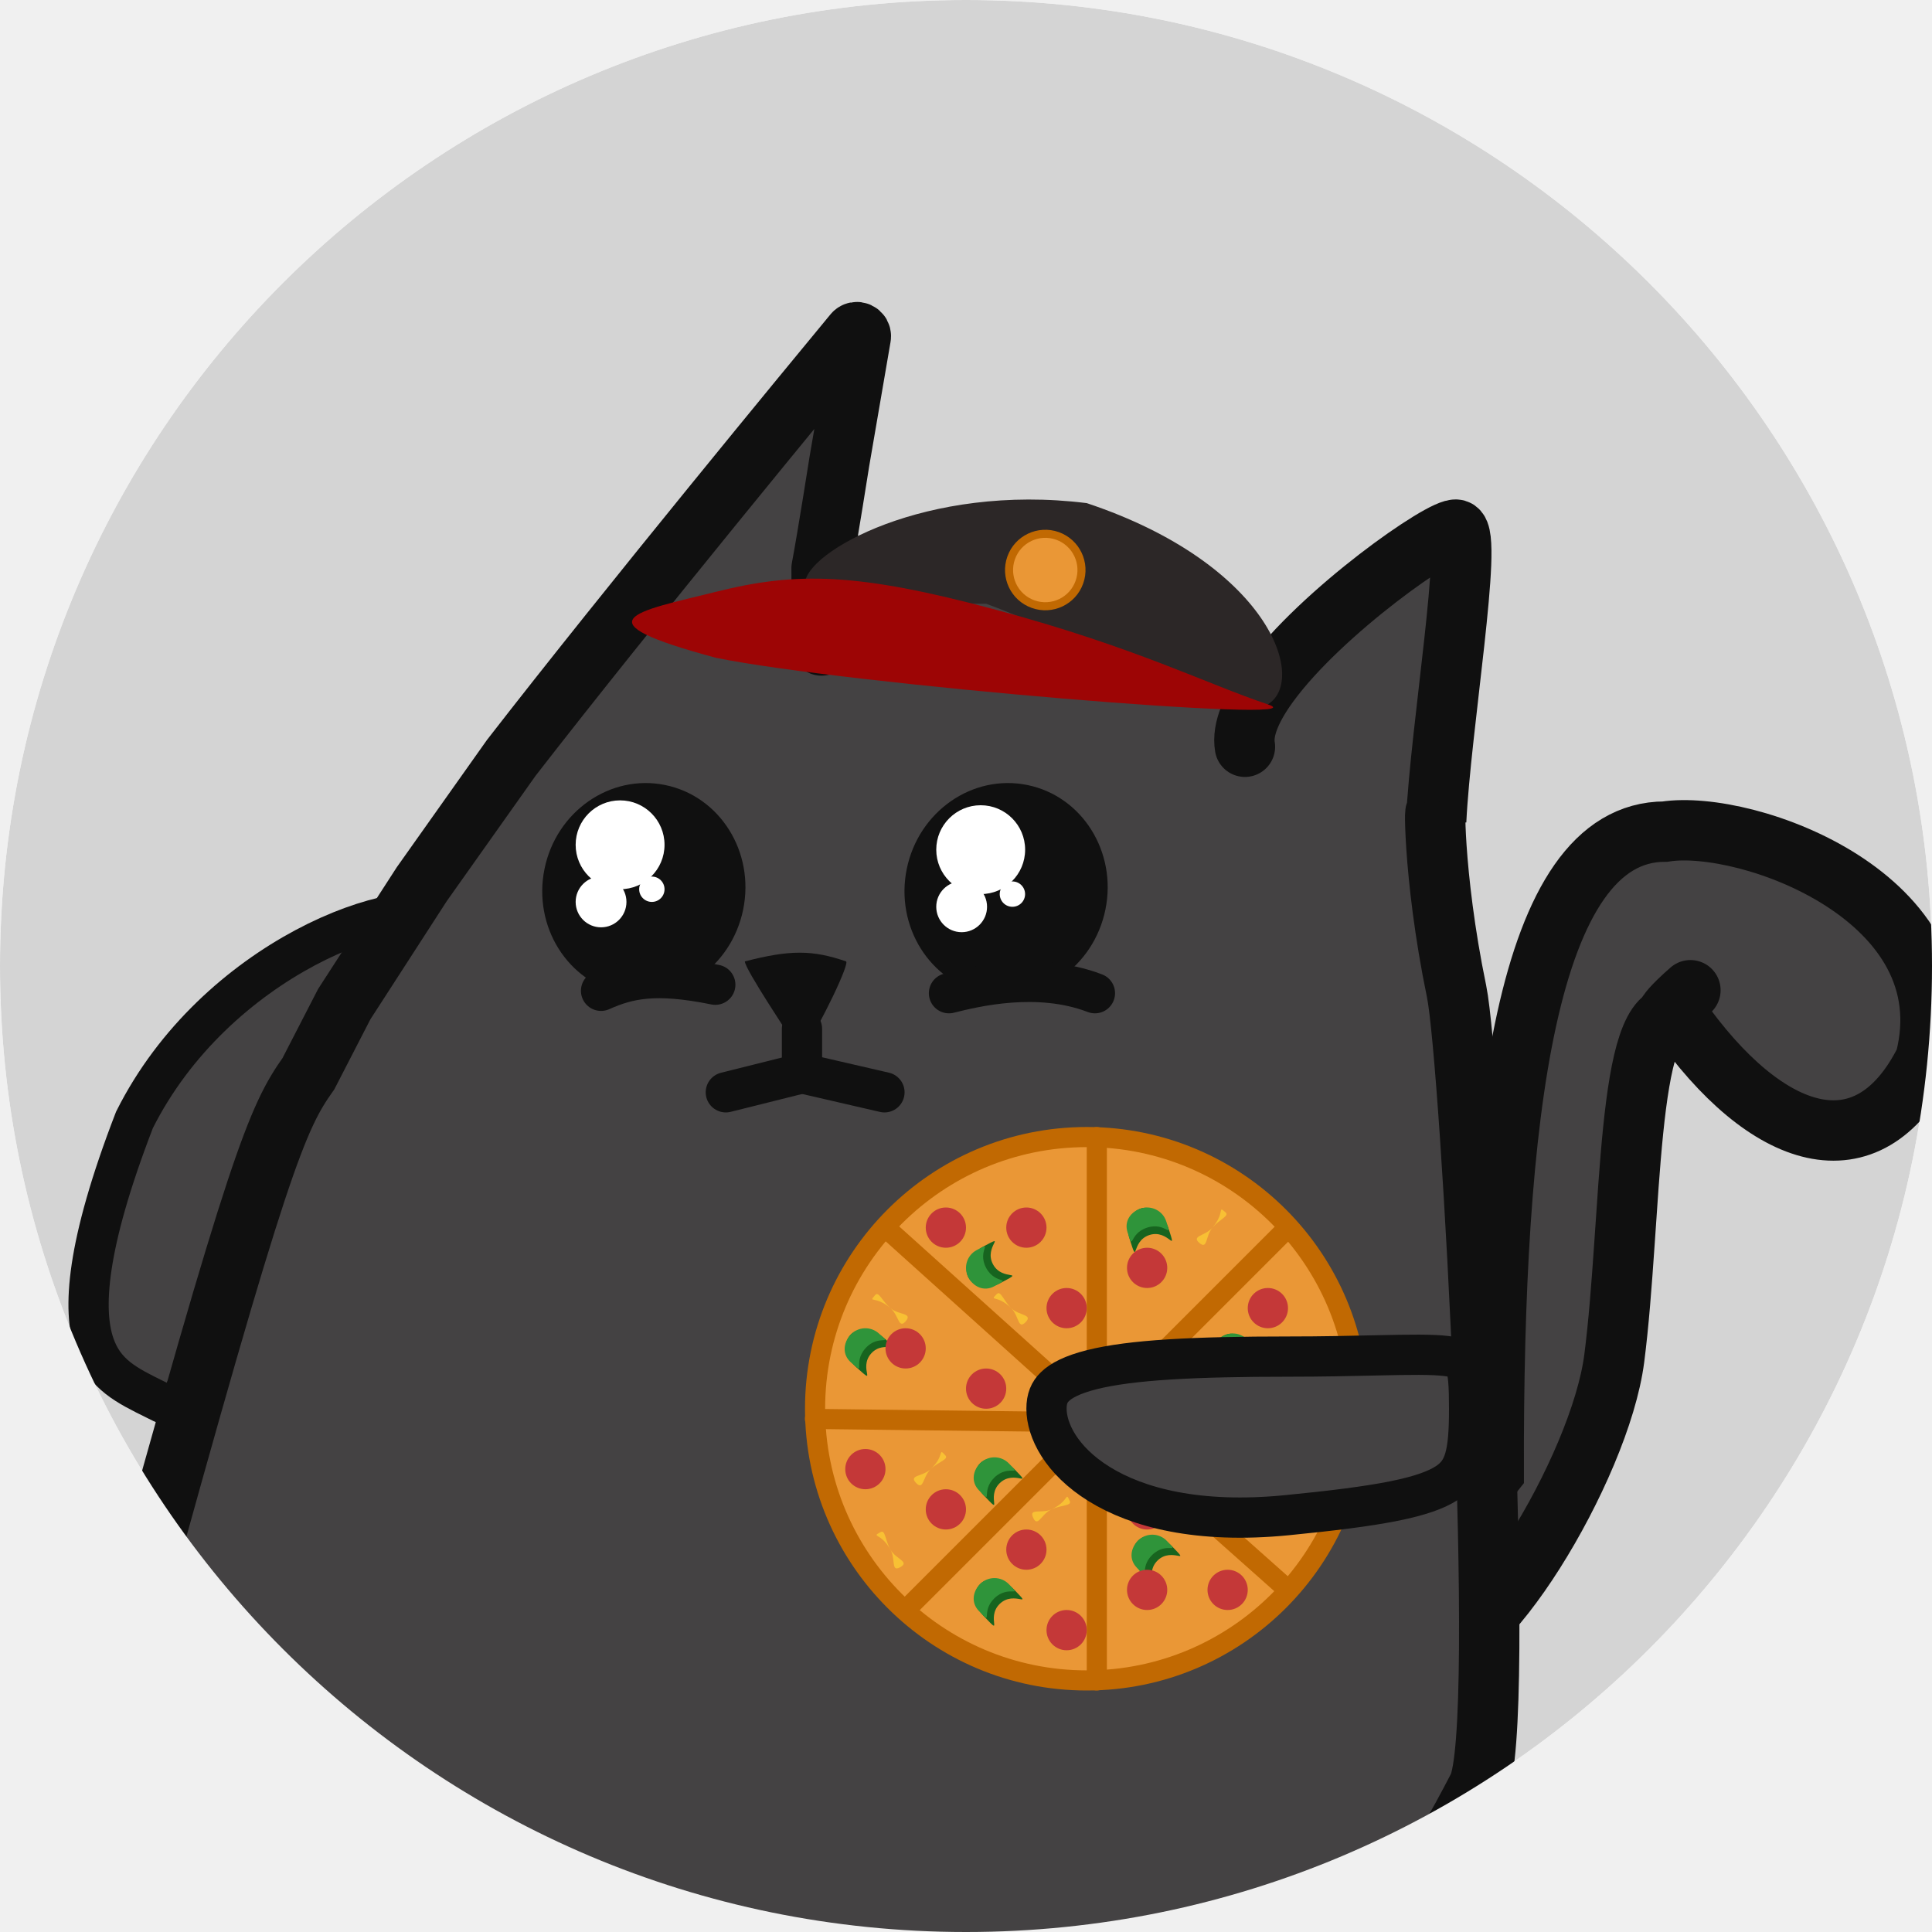
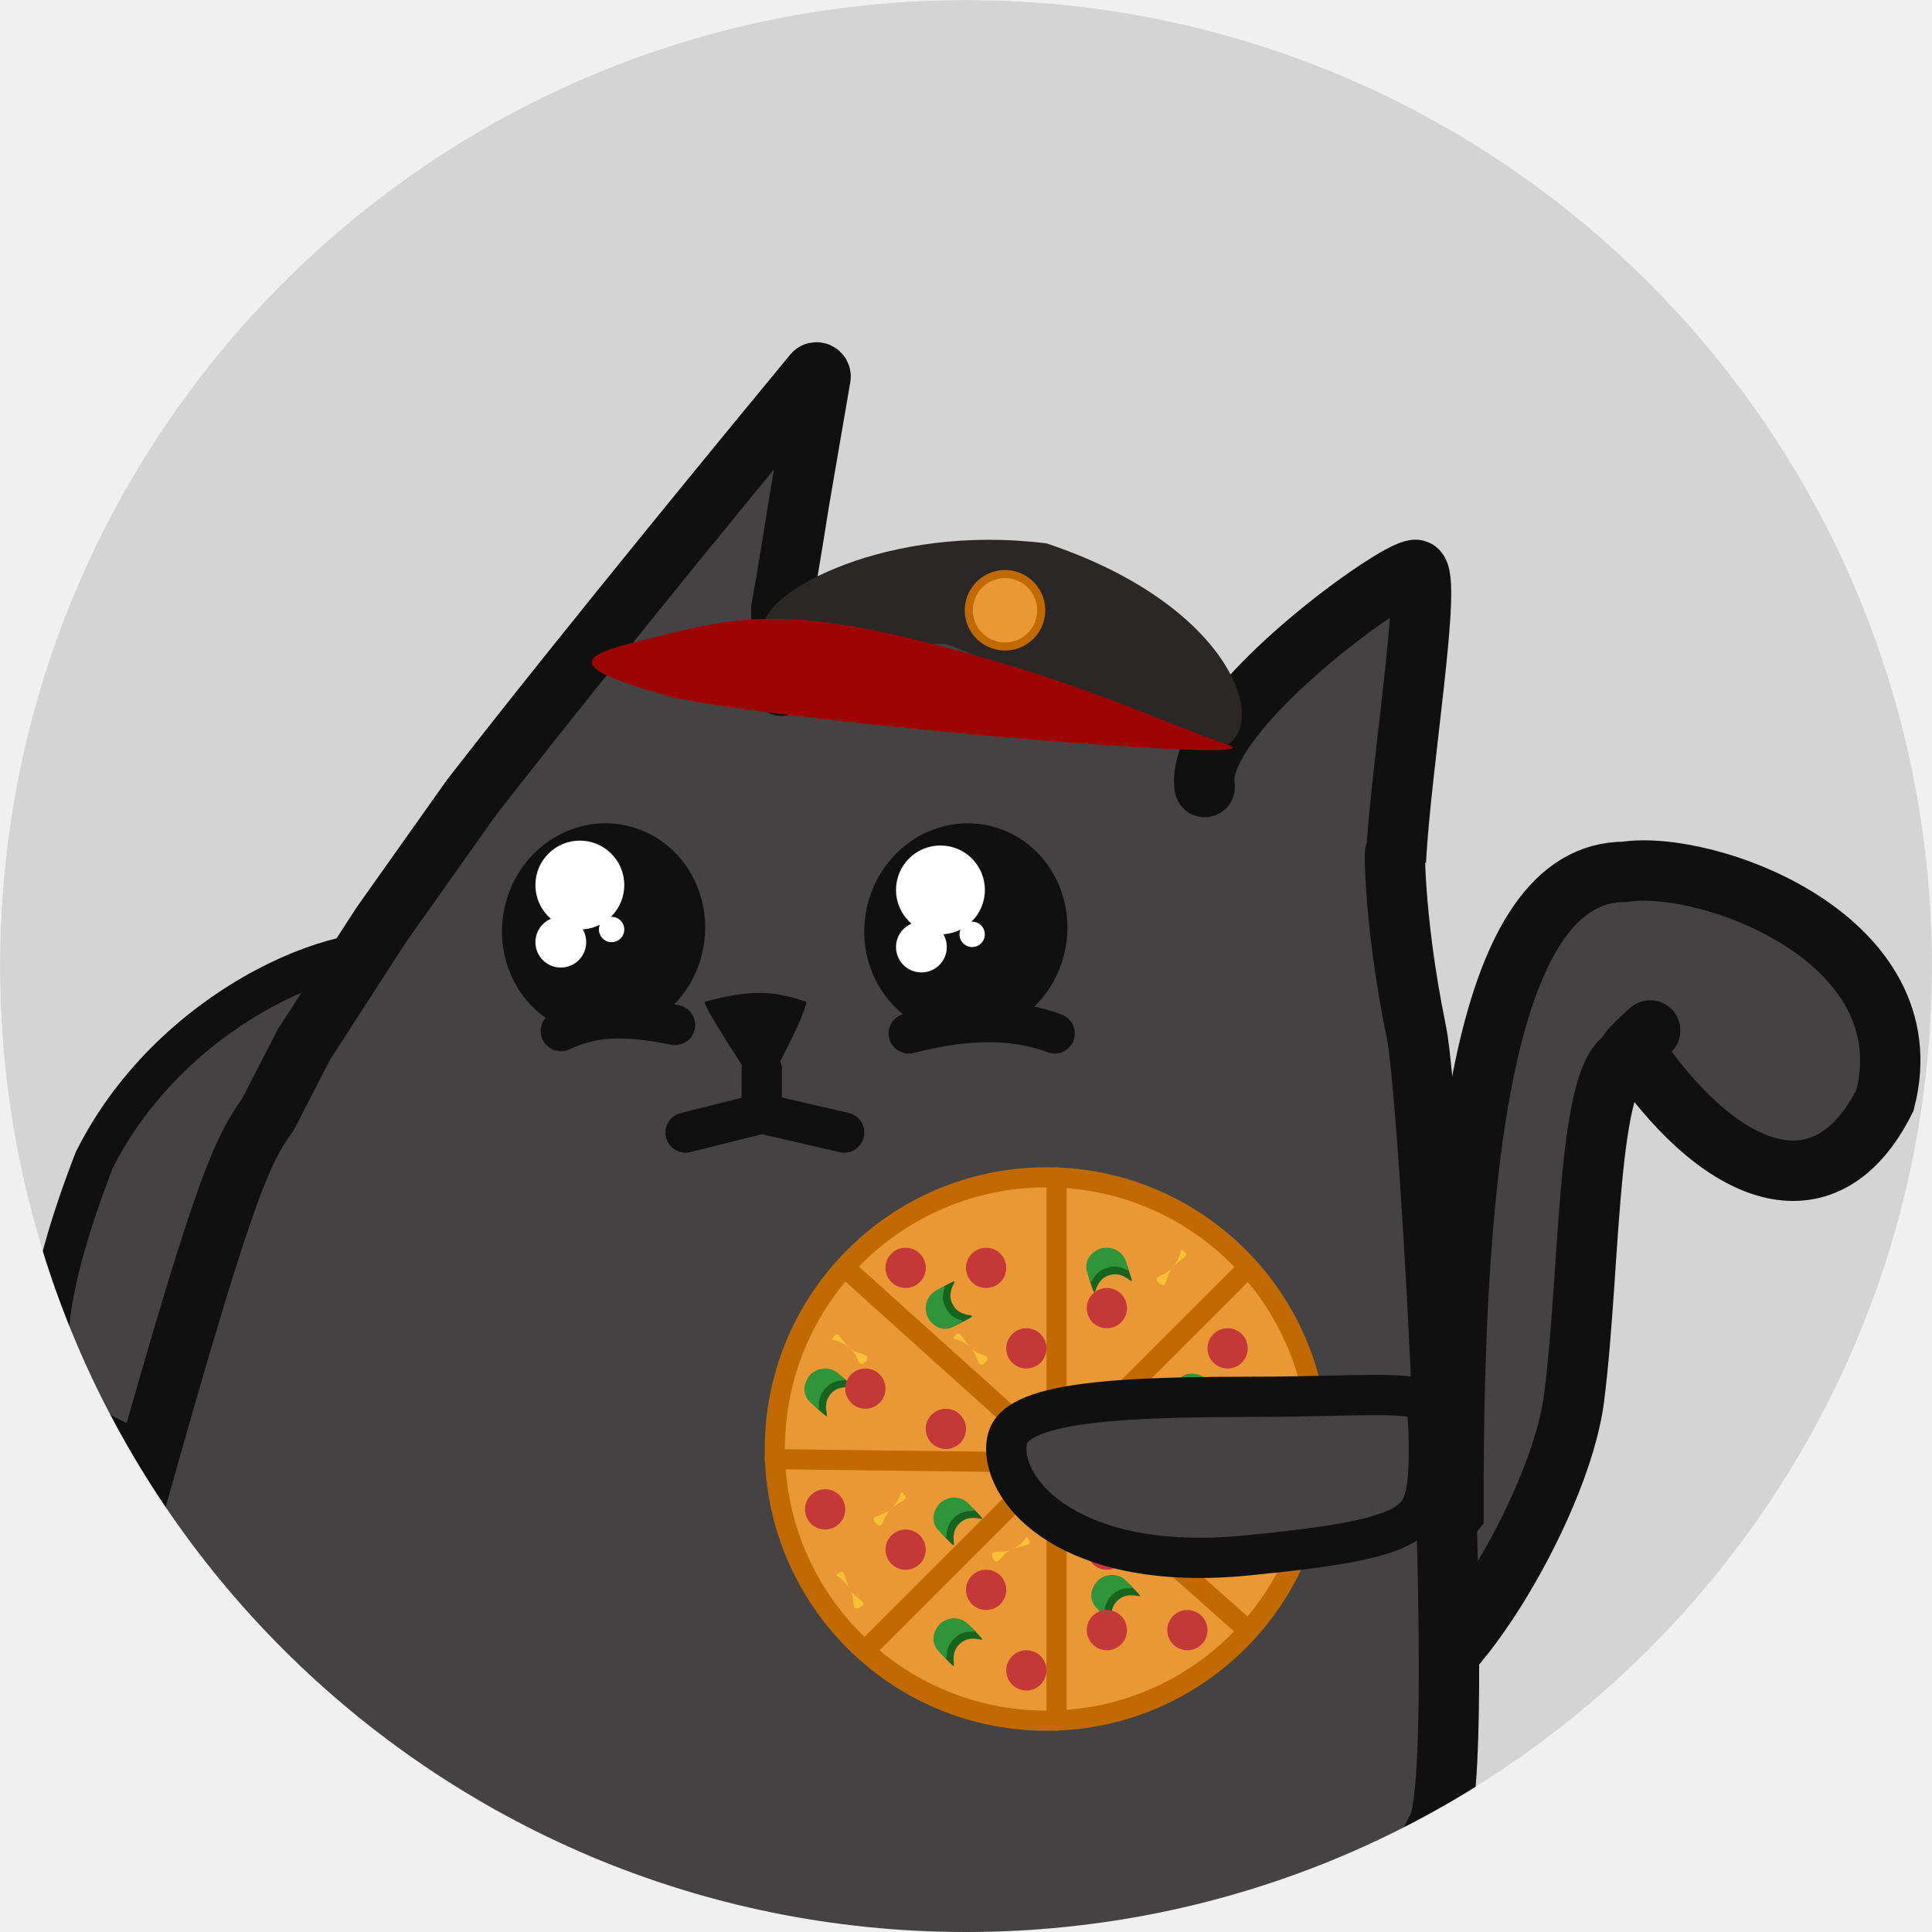
<svg xmlns="http://www.w3.org/2000/svg" width="48" height="48" viewBox="0 0 48 48" fill="none">
-   <mask id="mask0_32_179" style="mask-type:alpha" maskUnits="userSpaceOnUse" x="0" y="0" width="48" height="48">
+   <mask id="mask0_100_445" style="mask-type:alpha" maskUnits="userSpaceOnUse" x="0" y="0" width="48" height="48">
    <rect width="48" height="48" rx="24" fill="#E9E9E9" />
  </mask>
-   <g mask="url(#mask0_32_179)">
+   <g mask="url(#mask0_100_445)">
    <circle cx="24" cy="24" r="24" fill="#D4D4D4" />
-     <path d="M7.232 28.378C6.362 30.124 5.796 31.617 5.373 32.736C5.215 33.152 5.077 33.516 4.951 33.822C4.703 34.42 4.524 34.73 4.373 34.866C4.315 34.919 4.282 34.924 4.264 34.926C4.238 34.928 4.168 34.925 4.034 34.858C3.975 34.828 3.916 34.799 3.859 34.771C3.149 34.421 2.598 34.15 2.343 33.406C2.052 32.555 2.124 30.974 3.341 27.823C4.341 25.827 5.994 24.394 7.58 23.547C8.375 23.123 9.14 22.854 9.78 22.733C10.441 22.608 10.89 22.656 11.113 22.767C11.165 22.793 11.201 22.814 11.226 22.831C11.199 22.882 11.149 22.958 11.063 23.067C10.943 23.217 10.784 23.394 10.581 23.618C10.562 23.639 10.542 23.661 10.522 23.683C9.708 24.577 8.419 25.995 7.232 28.378Z" fill="#444243" stroke="#101010" />
-     <path d="M35.42 39.392C36.165 38.004 36.48 37.373 37.111 36.585C37.09 27.784 37.899 20.661 41.368 20.661C43.417 20.345 48.875 22.311 47.832 26.337C46.413 29.175 43.89 28.386 41.683 25.233C41.483 25.313 41.404 25.312 41.399 25.265C40.411 25.777 40.514 30.584 40.106 33.747C39.752 36.497 36.728 41.428 35.424 40.984L35.42 39.392Z" fill="#444243" />
-     <path d="M41.683 25.233C43.89 28.386 46.413 29.175 47.832 26.337C48.875 22.311 43.417 20.345 41.368 20.661C37.899 20.661 37.09 27.784 37.111 36.585C36.48 37.373 36.165 38.004 35.42 39.392L35.424 40.984C36.728 41.428 39.752 36.497 40.106 33.747C40.549 30.309 40.389 24.928 41.683 25.233ZM41.683 25.233C40.895 25.548 41.998 24.602 41.998 24.602" stroke="#101010" stroke-width="1.5" stroke-linecap="round" />
-     <path d="M7.663 26.675C6.891 27.764 6.433 28.79 3.215 40.485C2.395 43.467 4.055 47.53 5.884 48.175C8.552 49.117 12.794 50.92 26.786 51C33.457 51 35.902 45.964 36.718 44.409C37.46 42.996 36.543 26.338 36.189 24.635C35.571 21.653 35.643 19.503 35.681 20.398C35.791 18.091 36.602 13.281 36.189 13.161C35.877 13.07 32.836 15.184 31.519 16.995C28.602 14.239 26.045 14.277 25.257 14.12C24.63 13.994 21.799 14.001 20.412 14.12C20.56 13.336 20.856 11.453 20.856 11.453L21.386 8.369C21.403 8.268 21.276 8.209 21.211 8.288C20.139 9.585 15.684 14.986 12.703 18.828L10.479 21.967L8.552 24.949L7.663 26.675Z" fill="#444243" />
-     <path d="M20.41 16.037C20.397 15.536 20.421 14.824 20.412 14.12M30.93 18.553C30.855 18.119 31.099 17.573 31.519 16.995M20.412 14.12C20.56 13.336 20.856 11.453 20.856 11.453L21.386 8.369C21.403 8.268 21.276 8.209 21.211 8.288C20.139 9.585 15.684 14.986 12.703 18.828L10.479 21.967L8.552 24.949L7.663 26.675C6.891 27.764 6.433 28.79 3.215 40.485C2.395 43.467 4.055 47.53 5.884 48.175C8.552 49.117 12.794 50.92 26.786 51C33.457 51 35.902 45.964 36.718 44.409C37.46 42.996 36.543 26.338 36.189 24.635C35.571 21.653 35.643 19.503 35.681 20.398C35.791 18.091 36.602 13.281 36.189 13.161C35.877 13.07 32.836 15.184 31.519 16.995M20.412 14.12C21.799 14.001 24.63 13.994 25.257 14.12C26.045 14.277 28.602 14.239 31.519 16.995" stroke="#101010" stroke-width="1.5" stroke-linecap="round" />
-     <ellipse cx="15.996" cy="22.093" rx="2.519" ry="2.643" transform="rotate(11.5217 15.9957 22.0926)" fill="#101010" />
-     <path d="M17.771 24.465C16.285 24.163 15.609 24.314 14.933 24.616" stroke="#101010" stroke-linecap="round" />
-     <circle cx="15.406" cy="20.989" r="1.104" fill="white" />
-     <circle cx="14.933" cy="22.408" r="0.631" fill="white" />
-     <circle cx="16.195" cy="22.093" r="0.315" fill="white" />
-     <ellipse cx="24.996" cy="22.093" rx="2.519" ry="2.643" transform="rotate(11.5217 24.9957 22.0926)" fill="#101010" />
-     <path d="M27.203 24.676C25.784 24.13 24.207 24.518 23.577 24.676" stroke="#101010" stroke-linecap="round" />
-     <circle cx="24.365" cy="21.11" r="1.104" fill="white" />
-     <circle cx="23.892" cy="22.529" r="0.631" fill="white" />
-     <circle cx="25.153" cy="22.214" r="0.315" fill="white" />
-     <path d="M21.019 23.885C20.181 23.597 19.623 23.597 18.506 23.886C18.506 24.078 19.61 25.719 19.902 26.192C20.46 25.327 21.117 23.919 21.019 23.885Z" fill="#101010" />
-     <path d="M19.925 25.561V25.876V26.192V26.665" stroke="#101010" stroke-linecap="round" />
-     <path d="M19.925 26.665L18.033 27.138" stroke="#101010" stroke-linecap="round" />
-     <path d="M21.974 27.138L19.925 26.665" stroke="#101010" stroke-linecap="round" />
-     <path d="M35.5 20C35.5 20 35.93 19.673 36.384 20.259C36.374 20.898 35.719 21.42 35.463 21.416C35.207 21.412 34.99 21.639 35 21C35 20 35.019 19.741 35.5 20Z" fill="#101010" />
-     <circle cx="27" cy="35" r="6.75" fill="#EA9736" stroke="#C16902" stroke-width="0.5" />
-     <line x1="27.25" y1="28.25" x2="27.25" y2="41.75" stroke="#C16902" stroke-width="0.5" stroke-linecap="round" />
-     <line x1="33.746" y1="35.416" x2="20.247" y2="35.253" stroke="#C16902" stroke-width="0.5" stroke-linecap="round" />
-     <path d="M27 35.5L22.5 40" stroke="#C16902" stroke-width="0.5" stroke-linecap="round" />
-     <path d="M32 30.5L27.5 35" stroke="#C16902" stroke-width="0.5" stroke-linecap="round" />
-     <path d="M22 30.5L27 35" stroke="#C16902" stroke-width="0.5" stroke-linecap="round" />
-     <path d="M27.5 35.5L32 39.5" stroke="#C16902" stroke-width="0.5" stroke-linecap="round" />
-     <circle cx="23.5" cy="30.5" r="0.5" fill="#C43838" />
-     <path d="M28.558 30.683C28.081 30.837 28.293 31.496 28.064 30.778C27.947 30.414 28.083 30.109 28.346 30.024C28.61 29.94 28.918 30.166 29.035 30.53C29.247 31.189 29.035 30.53 28.558 30.683Z" fill="#17641F" />
-     <path d="M30.687 33.812C30.21 33.966 30.422 34.625 30.193 33.907C30.076 33.543 30.212 33.238 30.475 33.153C30.738 33.069 31.047 33.295 31.164 33.659C31.376 34.318 31.164 33.659 30.687 33.812Z" fill="#17641F" />
-     <path d="M28.762 38.768C28.401 39.116 28.881 39.614 28.36 39.07C28.094 38.795 28.082 38.462 28.281 38.27C28.481 38.078 28.857 38.145 29.122 38.421C29.603 38.919 29.122 38.421 28.762 38.768Z" fill="#17641F" />
-     <path d="M24.84 39.846C24.479 40.194 24.959 40.692 24.438 40.148C24.172 39.873 24.16 39.539 24.359 39.347C24.559 39.156 24.935 39.223 25.201 39.499C25.681 39.997 25.201 39.499 24.84 39.846Z" fill="#17641F" />
-     <path d="M24.84 36.846C24.479 37.194 24.959 37.692 24.438 37.148C24.172 36.873 24.16 36.539 24.359 36.347C24.559 36.156 24.935 36.223 25.201 36.499C25.681 36.997 25.201 36.499 24.84 36.846Z" fill="#17641F" />
-     <path d="M21.643 33.628C21.311 34.003 21.829 34.463 21.266 33.961C20.98 33.707 20.942 33.376 21.125 33.169C21.309 32.962 21.69 33 21.976 33.254C22.494 33.713 21.976 33.254 21.643 33.628Z" fill="#17641F" />
-     <path d="M24.67 31.41C24.906 31.852 25.517 31.526 24.851 31.879C24.514 32.059 24.19 31.98 24.059 31.736C23.929 31.492 24.097 31.148 24.434 30.968C25.045 30.642 24.434 30.968 24.67 31.41Z" fill="#17641F" />
-     <path d="M28.5 30.5C28.024 30.653 28.177 31.129 28.012 30.61C27.928 30.347 28.084 30.108 28.347 30.024C28.61 29.939 28.892 30.084 28.976 30.347C29.129 30.823 28.976 30.347 28.5 30.5Z" fill="#2F943A" />
-     <path d="M30.629 33.629C30.153 33.782 30.306 34.258 30.141 33.739C30.057 33.476 30.213 33.237 30.476 33.153C30.739 33.069 31.02 33.213 31.105 33.476C31.258 33.952 31.105 33.476 30.629 33.629Z" fill="#2F943A" />
-     <path d="M28.629 38.629C28.269 38.976 28.616 39.336 28.239 38.943C28.048 38.744 28.083 38.46 28.282 38.269C28.481 38.077 28.797 38.083 28.989 38.282C29.336 38.642 28.989 38.282 28.629 38.629Z" fill="#2F943A" />
-     <path d="M24.707 39.707C24.347 40.054 24.694 40.414 24.317 40.021C24.126 39.822 24.161 39.538 24.36 39.347C24.559 39.155 24.875 39.161 25.067 39.36C25.414 39.72 25.067 39.36 24.707 39.707Z" fill="#2F943A" />
-     <path d="M24.707 36.707C24.347 37.054 24.694 37.414 24.317 37.021C24.126 36.822 24.161 36.538 24.36 36.347C24.559 36.155 24.875 36.161 25.067 36.36C25.414 36.72 25.067 36.36 24.707 36.707Z" fill="#2F943A" />
-     <path d="M21.5 33.5C21.168 33.874 21.542 34.206 21.136 33.843C20.93 33.66 20.943 33.375 21.126 33.168C21.309 32.962 21.625 32.943 21.832 33.126C22.206 33.458 21.832 33.126 21.5 33.5Z" fill="#2F943A" />
-     <path d="M24.5 31.5C24.735 31.941 25.177 31.705 24.696 31.96C24.452 32.09 24.189 31.979 24.059 31.736C23.929 31.492 24.021 31.189 24.264 31.059C24.705 30.823 24.264 31.059 24.5 31.5Z" fill="#2F943A" />
-     <circle cx="25.5" cy="30.5" r="0.5" fill="#C43838" />
-     <circle cx="26.5" cy="32.5" r="0.5" fill="#C43838" />
-     <circle cx="22.5" cy="33.5" r="0.5" fill="#C43838" />
-     <circle cx="24.5" cy="34.5" r="0.5" fill="#C43838" />
-     <circle cx="21.5" cy="36.5" r="0.5" fill="#C43838" />
-     <circle cx="23.5" cy="37.5" r="0.5" fill="#C43838" />
-     <circle cx="25.5" cy="38.5" r="0.5" fill="#C43838" />
-     <circle cx="31.5" cy="32.5" r="0.5" fill="#C43838" />
-     <circle cx="29.5" cy="34.5" r="0.5" fill="#C43838" />
-     <circle cx="32.5" cy="34.5" r="0.5" fill="#C43838" />
-     <path d="M26.123 37.5C25.872 37.615 25.784 37.96 25.669 37.709C25.553 37.458 25.872 37.615 26.123 37.5C26.577 37.291 26.462 37.04 26.577 37.291C26.635 37.416 26.374 37.385 26.123 37.5Z" fill="#F8C034" />
-     <path d="M25.123 32.5C25.32 32.693 25.673 32.652 25.48 32.849C25.287 33.047 25.32 32.693 25.123 32.5C24.765 32.15 24.572 32.348 24.765 32.15C24.862 32.052 24.925 32.307 25.123 32.5Z" fill="#F8C034" />
-     <path d="M23.123 36.5C22.922 36.69 22.949 37.044 22.759 36.843C22.57 36.643 22.922 36.69 23.123 36.5C23.486 36.157 23.296 35.956 23.486 36.157C23.581 36.257 23.323 36.31 23.123 36.5Z" fill="#F8C034" />
-     <path d="M30.123 30.5C29.943 30.71 30.008 31.059 29.798 30.88C29.588 30.701 29.943 30.71 30.123 30.5C30.448 30.12 30.238 29.941 30.448 30.12C30.552 30.209 30.302 30.29 30.123 30.5Z" fill="#F8C034" />
-     <path d="M22.123 38.5C22.259 38.74 22.609 38.799 22.369 38.935C22.128 39.071 22.259 38.74 22.123 38.5C21.877 38.065 21.636 38.201 21.877 38.065C21.997 37.997 21.987 38.26 22.123 38.5Z" fill="#F8C034" />
-     <path d="M31.123 37.5C30.869 37.608 30.77 37.949 30.662 37.695C30.555 37.441 30.869 37.608 31.123 37.5C31.583 37.305 31.476 37.051 31.583 37.305C31.637 37.432 31.377 37.392 31.123 37.5Z" fill="#F8C034" />
-     <path d="M22.123 32.5C22.333 32.679 22.682 32.614 22.503 32.824C22.325 33.034 22.333 32.679 22.123 32.5C21.742 32.176 21.563 32.386 21.742 32.176C21.831 32.071 21.912 32.321 22.123 32.5Z" fill="#F8C034" />
-     <circle cx="32.5" cy="36.5" r="0.5" fill="#C43838" />
-     <circle cx="30.5" cy="36.5" r="0.5" fill="#C43838" />
-     <circle cx="30.5" cy="39.5" r="0.5" fill="#C43838" />
-     <circle cx="28.5" cy="39.5" r="0.5" fill="#C43838" />
-     <circle cx="28.5" cy="37.5" r="0.5" fill="#C43838" />
-     <circle cx="26.5" cy="40.5" r="0.5" fill="#C43838" />
-     <circle cx="28.5" cy="31.5" r="0.5" fill="#C43838" />
-     <path d="M36.5 35C36.5 35.572 36.472 35.962 36.385 36.252C36.306 36.514 36.179 36.693 35.946 36.846C35.689 37.014 35.284 37.163 34.624 37.295C33.969 37.426 33.108 37.533 31.97 37.645C29.768 37.862 28.255 37.457 27.311 36.872C26.359 36.283 26 35.528 26 35C26 34.745 26.073 34.582 26.209 34.451C26.363 34.3 26.642 34.151 27.126 34.029C28.101 33.784 29.669 33.704 32.019 33.704C32.852 33.704 33.553 33.688 34.131 33.675C34.367 33.67 34.583 33.665 34.779 33.662C35.48 33.651 35.889 33.664 36.145 33.727C36.262 33.755 36.314 33.788 36.339 33.808C36.359 33.825 36.385 33.853 36.41 33.923C36.476 34.101 36.5 34.407 36.5 35Z" fill="#444243" stroke="#101010" />
-     <path d="M31.5 17.5C30.5 18.121 26.91 15.867 24.5 15C21.462 15 20 15.052 20 14.5C20 13.728 23 12 27 12.5C31.5 14 32.5 16.879 31.5 17.5Z" fill="#2C2727" />
-     <path d="M31.5 17.5C33 18 21 17 17.789 16.343C14.322 15.412 15.789 15.202 17.788 14.703C19.789 14.203 21.283 14.22 24.75 15.151C28.217 16.083 30 17 31.5 17.5Z" fill="#9D0505" />
-     <path d="M26.817 14.464C26.651 14.932 26.136 15.177 25.668 15.01C25.199 14.843 24.955 14.329 25.122 13.86C25.288 13.392 25.803 13.148 26.271 13.314C26.74 13.481 26.984 13.996 26.817 14.464Z" fill="#EA9736" stroke="#C16902" stroke-width="0.2" />
+     <path d="M6.232 29.378C5.362 31.124 4.796 32.617 4.373 33.736C4.215 34.152 4.077 34.516 3.951 34.822C3.703 35.42 3.524 35.73 3.373 35.866C3.315 35.919 3.282 35.924 3.264 35.926C3.238 35.928 3.168 35.925 3.034 35.858C2.975 35.828 2.916 35.799 2.859 35.771C2.149 35.421 1.598 35.15 1.343 34.406C1.052 33.555 1.124 31.974 2.341 28.823C3.341 26.827 4.994 25.394 6.58 24.547C7.375 24.123 8.14 23.854 8.78 23.733C9.441 23.608 9.89 23.656 10.113 23.767C10.165 23.793 10.201 23.814 10.226 23.831C10.199 23.882 10.149 23.958 10.063 24.067C9.943 24.217 9.784 24.394 9.581 24.618C9.562 24.639 9.542 24.661 9.522 24.683C8.708 25.577 7.419 26.995 6.232 29.378Z" fill="#444243" stroke="#101010" />
+     <path d="M34.42 40.392C35.165 39.004 35.48 38.373 36.111 37.585C36.09 28.784 36.899 21.661 40.368 21.661C42.417 21.345 47.875 23.311 46.832 27.337C45.413 30.175 42.89 29.386 40.683 26.233C40.483 26.313 40.404 26.312 40.399 26.265C39.411 26.777 39.514 31.584 39.106 34.747C38.752 37.497 35.728 42.428 34.424 41.984L34.42 40.392Z" fill="#444243" />
+     <path d="M40.683 26.233C42.89 29.386 45.413 30.175 46.832 27.337C47.875 23.311 42.417 21.345 40.368 21.661C36.899 21.661 36.09 28.784 36.111 37.585C35.48 38.373 35.165 39.004 34.42 40.392L34.424 41.984C35.728 42.428 38.752 37.497 39.106 34.747C39.549 31.309 39.389 25.928 40.683 26.233ZM40.683 26.233C39.895 26.548 40.998 25.602 40.998 25.602" stroke="#101010" stroke-width="1.5" stroke-linecap="round" />
+     <path d="M6.663 27.675C5.891 28.764 5.433 29.79 2.215 41.485C1.395 44.467 3.055 48.53 4.884 49.175C7.552 50.117 11.794 51.92 25.786 52C32.457 52 34.902 46.964 35.718 45.409C36.46 43.996 35.543 27.338 35.189 25.635C34.571 22.653 34.643 20.503 34.681 21.398C34.791 19.091 35.602 14.281 35.189 14.161C34.877 14.07 31.835 16.184 30.519 17.995C27.602 15.239 25.045 15.277 24.257 15.12C23.63 14.994 20.799 15.001 19.412 15.12C19.56 14.336 19.856 12.453 19.856 12.453L20.386 9.369C20.403 9.268 20.276 9.209 20.211 9.288C19.139 10.585 14.684 15.986 11.703 19.828L9.479 22.967L7.552 25.949L6.663 27.675Z" fill="#444243" />
+     <path d="M19.41 17.037C19.397 16.536 19.421 15.824 19.412 15.12M29.93 19.553C29.855 19.119 30.099 18.573 30.519 17.995M19.412 15.12C19.56 14.336 19.856 12.453 19.856 12.453L20.386 9.369C20.403 9.268 20.276 9.209 20.211 9.288C19.139 10.585 14.684 15.986 11.703 19.828L9.479 22.967L7.552 25.949L6.663 27.675C5.891 28.764 5.433 29.79 2.215 41.485C1.395 44.467 3.055 48.53 4.884 49.175C7.552 50.117 11.794 51.92 25.786 52C32.457 52 34.902 46.964 35.718 45.409C36.46 43.996 35.543 27.338 35.189 25.635C34.571 22.653 34.643 20.503 34.681 21.398C34.791 19.091 35.602 14.281 35.189 14.161C34.877 14.07 31.835 16.184 30.519 17.995M19.412 15.12C20.799 15.001 23.63 14.994 24.257 15.12C25.045 15.277 27.602 15.239 30.519 17.995" stroke="#101010" stroke-width="1.5" stroke-linecap="round" />
+     <ellipse cx="14.996" cy="23.093" rx="2.519" ry="2.643" transform="rotate(11.5217 14.9957 23.0926)" fill="#101010" />
+     <path d="M16.771 25.465C15.285 25.163 14.609 25.314 13.933 25.616" stroke="#101010" stroke-linecap="round" />
+     <circle cx="14.406" cy="21.989" r="1.104" fill="white" />
+     <circle cx="13.933" cy="23.408" r="0.631" fill="white" />
+     <circle cx="15.195" cy="23.093" r="0.315" fill="white" />
+     <ellipse cx="23.996" cy="23.093" rx="2.519" ry="2.643" transform="rotate(11.5217 23.9957 23.0926)" fill="#101010" />
+     <path d="M26.203 25.676C24.784 25.13 23.207 25.518 22.577 25.676" stroke="#101010" stroke-linecap="round" />
+     <circle cx="23.365" cy="22.11" r="1.104" fill="white" />
+     <circle cx="22.892" cy="23.529" r="0.631" fill="white" />
+     <circle cx="24.153" cy="23.214" r="0.315" fill="white" />
+     <path d="M20.019 24.885C19.181 24.597 18.623 24.597 17.506 24.886C17.506 25.078 18.61 26.719 18.902 27.192C19.46 26.327 20.117 24.919 20.019 24.885Z" fill="#101010" />
+     <path d="M18.925 26.561V26.876V27.192V27.665" stroke="#101010" stroke-linecap="round" />
+     <path d="M18.925 27.665L17.033 28.138" stroke="#101010" stroke-linecap="round" />
+     <path d="M20.974 28.138L18.925 27.665" stroke="#101010" stroke-linecap="round" />
+     <path d="M34.5 21C34.5 21 34.93 20.673 35.384 21.259C35.374 21.898 34.719 22.42 34.463 22.416C34.207 22.412 33.99 22.639 34 22C34 21 34.019 20.741 34.5 21Z" fill="#101010" />
+     <circle cx="26" cy="36" r="6.75" fill="#EA9736" stroke="#C16902" stroke-width="0.5" />
+     <line x1="26.25" y1="29.25" x2="26.25" y2="42.75" stroke="#C16902" stroke-width="0.5" stroke-linecap="round" />
+     <line x1="32.746" y1="36.416" x2="19.247" y2="36.253" stroke="#C16902" stroke-width="0.5" stroke-linecap="round" />
+     <path d="M26 36.5L21.5 41" stroke="#C16902" stroke-width="0.5" stroke-linecap="round" />
+     <path d="M31 31.5L26.5 36" stroke="#C16902" stroke-width="0.5" stroke-linecap="round" />
+     <path d="M21 31.5L26 36" stroke="#C16902" stroke-width="0.5" stroke-linecap="round" />
+     <path d="M26.5 36.5L31 40.5" stroke="#C16902" stroke-width="0.5" stroke-linecap="round" />
+     <circle cx="22.5" cy="31.5" r="0.5" fill="#C43838" />
+     <path d="M27.558 31.683C27.081 31.837 27.293 32.496 27.064 31.778C26.947 31.414 27.083 31.109 27.346 31.024C27.61 30.94 27.918 31.166 28.035 31.53C28.247 32.189 28.035 31.53 27.558 31.683Z" fill="#17641F" />
+     <path d="M29.687 34.812C29.21 34.966 29.422 35.625 29.193 34.907C29.076 34.543 29.212 34.238 29.475 34.153C29.738 34.069 30.047 34.295 30.164 34.659C30.376 35.318 30.164 34.659 29.687 34.812Z" fill="#17641F" />
+     <path d="M27.762 39.768C27.401 40.116 27.881 40.614 27.36 40.07C27.094 39.795 27.082 39.462 27.281 39.27C27.481 39.078 27.857 39.145 28.122 39.421C28.603 39.919 28.122 39.421 27.762 39.768Z" fill="#17641F" />
+     <path d="M23.84 40.846C23.479 41.194 23.959 41.692 23.438 41.148C23.172 40.873 23.16 40.539 23.359 40.347C23.559 40.156 23.935 40.223 24.201 40.499C24.681 40.997 24.201 40.499 23.84 40.846Z" fill="#17641F" />
+     <path d="M23.84 37.846C23.479 38.194 23.959 38.692 23.438 38.148C23.172 37.873 23.16 37.539 23.359 37.347C23.559 37.156 23.935 37.223 24.201 37.499C24.681 37.997 24.201 37.499 23.84 37.846Z" fill="#17641F" />
+     <path d="M20.643 34.628C20.311 35.003 20.829 35.463 20.266 34.961C19.98 34.707 19.942 34.376 20.125 34.169C20.309 33.962 20.69 34 20.976 34.254C21.494 34.713 20.976 34.254 20.643 34.628Z" fill="#17641F" />
+     <path d="M23.67 32.41C23.906 32.852 24.517 32.526 23.851 32.879C23.514 33.059 23.19 32.98 23.059 32.736C22.929 32.492 23.097 32.148 23.434 31.968C24.045 31.642 23.434 31.968 23.67 32.41Z" fill="#17641F" />
+     <path d="M27.5 31.5C27.024 31.653 27.177 32.129 27.012 31.61C26.928 31.347 27.084 31.108 27.347 31.024C27.61 30.939 27.892 31.084 27.976 31.347C28.129 31.823 27.976 31.347 27.5 31.5Z" fill="#2F943A" />
+     <path d="M29.629 34.629C29.153 34.782 29.306 35.258 29.141 34.739C29.057 34.476 29.213 34.237 29.476 34.153C29.739 34.069 30.02 34.213 30.105 34.476C30.258 34.952 30.105 34.476 29.629 34.629Z" fill="#2F943A" />
+     <path d="M27.629 39.629C27.269 39.976 27.616 40.336 27.239 39.943C27.048 39.744 27.083 39.46 27.282 39.269C27.481 39.077 27.797 39.083 27.989 39.282C28.336 39.642 27.989 39.282 27.629 39.629Z" fill="#2F943A" />
+     <path d="M23.707 40.707C23.347 41.054 23.694 41.414 23.317 41.021C23.126 40.822 23.161 40.538 23.36 40.347C23.559 40.155 23.875 40.161 24.067 40.36C24.414 40.72 24.067 40.36 23.707 40.707Z" fill="#2F943A" />
+     <path d="M23.707 37.707C23.347 38.054 23.694 38.414 23.317 38.021C23.126 37.822 23.161 37.538 23.36 37.347C23.559 37.155 23.875 37.161 24.067 37.36C24.414 37.72 24.067 37.36 23.707 37.707Z" fill="#2F943A" />
+     <path d="M20.5 34.5C20.168 34.874 20.542 35.206 20.136 34.843C19.93 34.66 19.943 34.375 20.126 34.168C20.309 33.962 20.625 33.943 20.832 34.126C21.206 34.458 20.832 34.126 20.5 34.5Z" fill="#2F943A" />
+     <path d="M23.5 32.5C23.735 32.941 24.177 32.705 23.696 32.96C23.452 33.09 23.189 32.979 23.059 32.736C22.929 32.492 23.021 32.189 23.264 32.059C23.705 31.823 23.264 32.059 23.5 32.5Z" fill="#2F943A" />
+     <circle cx="24.5" cy="31.5" r="0.5" fill="#C43838" />
+     <circle cx="25.5" cy="33.5" r="0.5" fill="#C43838" />
+     <circle cx="21.5" cy="34.5" r="0.5" fill="#C43838" />
+     <circle cx="23.5" cy="35.5" r="0.5" fill="#C43838" />
+     <circle cx="20.5" cy="37.5" r="0.5" fill="#C43838" />
+     <circle cx="22.5" cy="38.5" r="0.5" fill="#C43838" />
+     <circle cx="24.5" cy="39.5" r="0.5" fill="#C43838" />
+     <circle cx="30.5" cy="33.5" r="0.5" fill="#C43838" />
+     <circle cx="28.5" cy="35.5" r="0.5" fill="#C43838" />
+     <circle cx="31.5" cy="35.5" r="0.5" fill="#C43838" />
+     <path d="M25.123 38.5C24.872 38.615 24.784 38.96 24.669 38.709C24.553 38.458 24.872 38.615 25.123 38.5C25.577 38.291 25.462 38.04 25.577 38.291C25.635 38.416 25.374 38.385 25.123 38.5Z" fill="#F8C034" />
+     <path d="M24.123 33.5C24.32 33.693 24.673 33.652 24.48 33.849C24.287 34.047 24.32 33.693 24.123 33.5C23.765 33.15 23.572 33.348 23.765 33.15C23.862 33.052 23.925 33.307 24.123 33.5Z" fill="#F8C034" />
+     <path d="M22.123 37.5C21.922 37.69 21.949 38.044 21.759 37.843C21.57 37.643 21.922 37.69 22.123 37.5C22.486 37.157 22.296 36.956 22.486 37.157C22.581 37.257 22.323 37.31 22.123 37.5Z" fill="#F8C034" />
+     <path d="M29.123 31.5C28.943 31.71 29.008 32.059 28.798 31.88C28.588 31.701 28.943 31.71 29.123 31.5C29.448 31.12 29.238 30.941 29.448 31.12C29.552 31.209 29.302 31.29 29.123 31.5Z" fill="#F8C034" />
+     <path d="M21.123 39.5C21.259 39.74 21.609 39.799 21.369 39.935C21.128 40.071 21.259 39.74 21.123 39.5C20.877 39.065 20.636 39.201 20.877 39.065C20.997 38.997 20.987 39.26 21.123 39.5Z" fill="#F8C034" />
+     <path d="M30.123 38.5C29.869 38.608 29.77 38.949 29.662 38.695C29.555 38.441 29.869 38.608 30.123 38.5C30.583 38.305 30.476 38.051 30.583 38.305C30.637 38.432 30.377 38.392 30.123 38.5Z" fill="#F8C034" />
+     <path d="M21.123 33.5C21.333 33.679 21.682 33.614 21.503 33.824C21.325 34.034 21.333 33.679 21.123 33.5C20.742 33.176 20.563 33.386 20.742 33.176C20.831 33.071 20.912 33.321 21.123 33.5Z" fill="#F8C034" />
+     <circle cx="31.5" cy="37.5" r="0.5" fill="#C43838" />
+     <circle cx="29.5" cy="37.5" r="0.5" fill="#C43838" />
+     <circle cx="29.5" cy="40.5" r="0.5" fill="#C43838" />
+     <circle cx="27.5" cy="40.5" r="0.5" fill="#C43838" />
+     <circle cx="27.5" cy="38.5" r="0.5" fill="#C43838" />
+     <circle cx="25.5" cy="41.5" r="0.5" fill="#C43838" />
+     <circle cx="27.5" cy="32.5" r="0.5" fill="#C43838" />
+     <path d="M35.5 36C35.5 36.572 35.472 36.962 35.385 37.252C35.306 37.514 35.179 37.693 34.946 37.846C34.689 38.014 34.284 38.163 33.624 38.295C32.969 38.426 32.108 38.533 30.97 38.645C28.768 38.862 27.255 38.457 26.311 37.872C25.359 37.283 25 36.528 25 36C25 35.745 25.073 35.582 25.209 35.451C25.363 35.3 25.642 35.151 26.126 35.029C27.101 34.784 28.669 34.704 31.018 34.704C31.852 34.704 32.553 34.688 33.131 34.675C33.367 34.67 33.583 34.665 33.779 34.662C34.48 34.651 34.889 34.664 35.145 34.727C35.262 34.755 35.314 34.788 35.339 34.808C35.359 34.825 35.385 34.853 35.41 34.923C35.476 35.101 35.5 35.407 35.5 36Z" fill="#444243" stroke="#101010" />
+     <path d="M30.5 18.5C29.5 19.121 25.91 16.866 23.5 16C20.462 16 19 16.052 19 15.5C19 14.728 22 13 26 13.5C30.5 15 31.5 17.879 30.5 18.5Z" fill="#2C2727" />
+     <path d="M30.5 18.5C32 19 20 18 16.789 17.343C13.322 16.412 14.789 16.202 16.788 15.703C18.789 15.203 20.283 15.22 23.75 16.151C27.217 17.083 29 18 30.5 18.5Z" fill="#9D0505" />
+     <path d="M25.817 15.464C25.651 15.932 25.136 16.177 24.668 16.01C24.199 15.843 23.955 15.329 24.122 14.86C24.288 14.392 24.803 14.148 25.271 14.314C25.74 14.481 25.984 14.996 25.817 15.464Z" fill="#EA9736" stroke="#C16902" stroke-width="0.2" />
  </g>
</svg>
